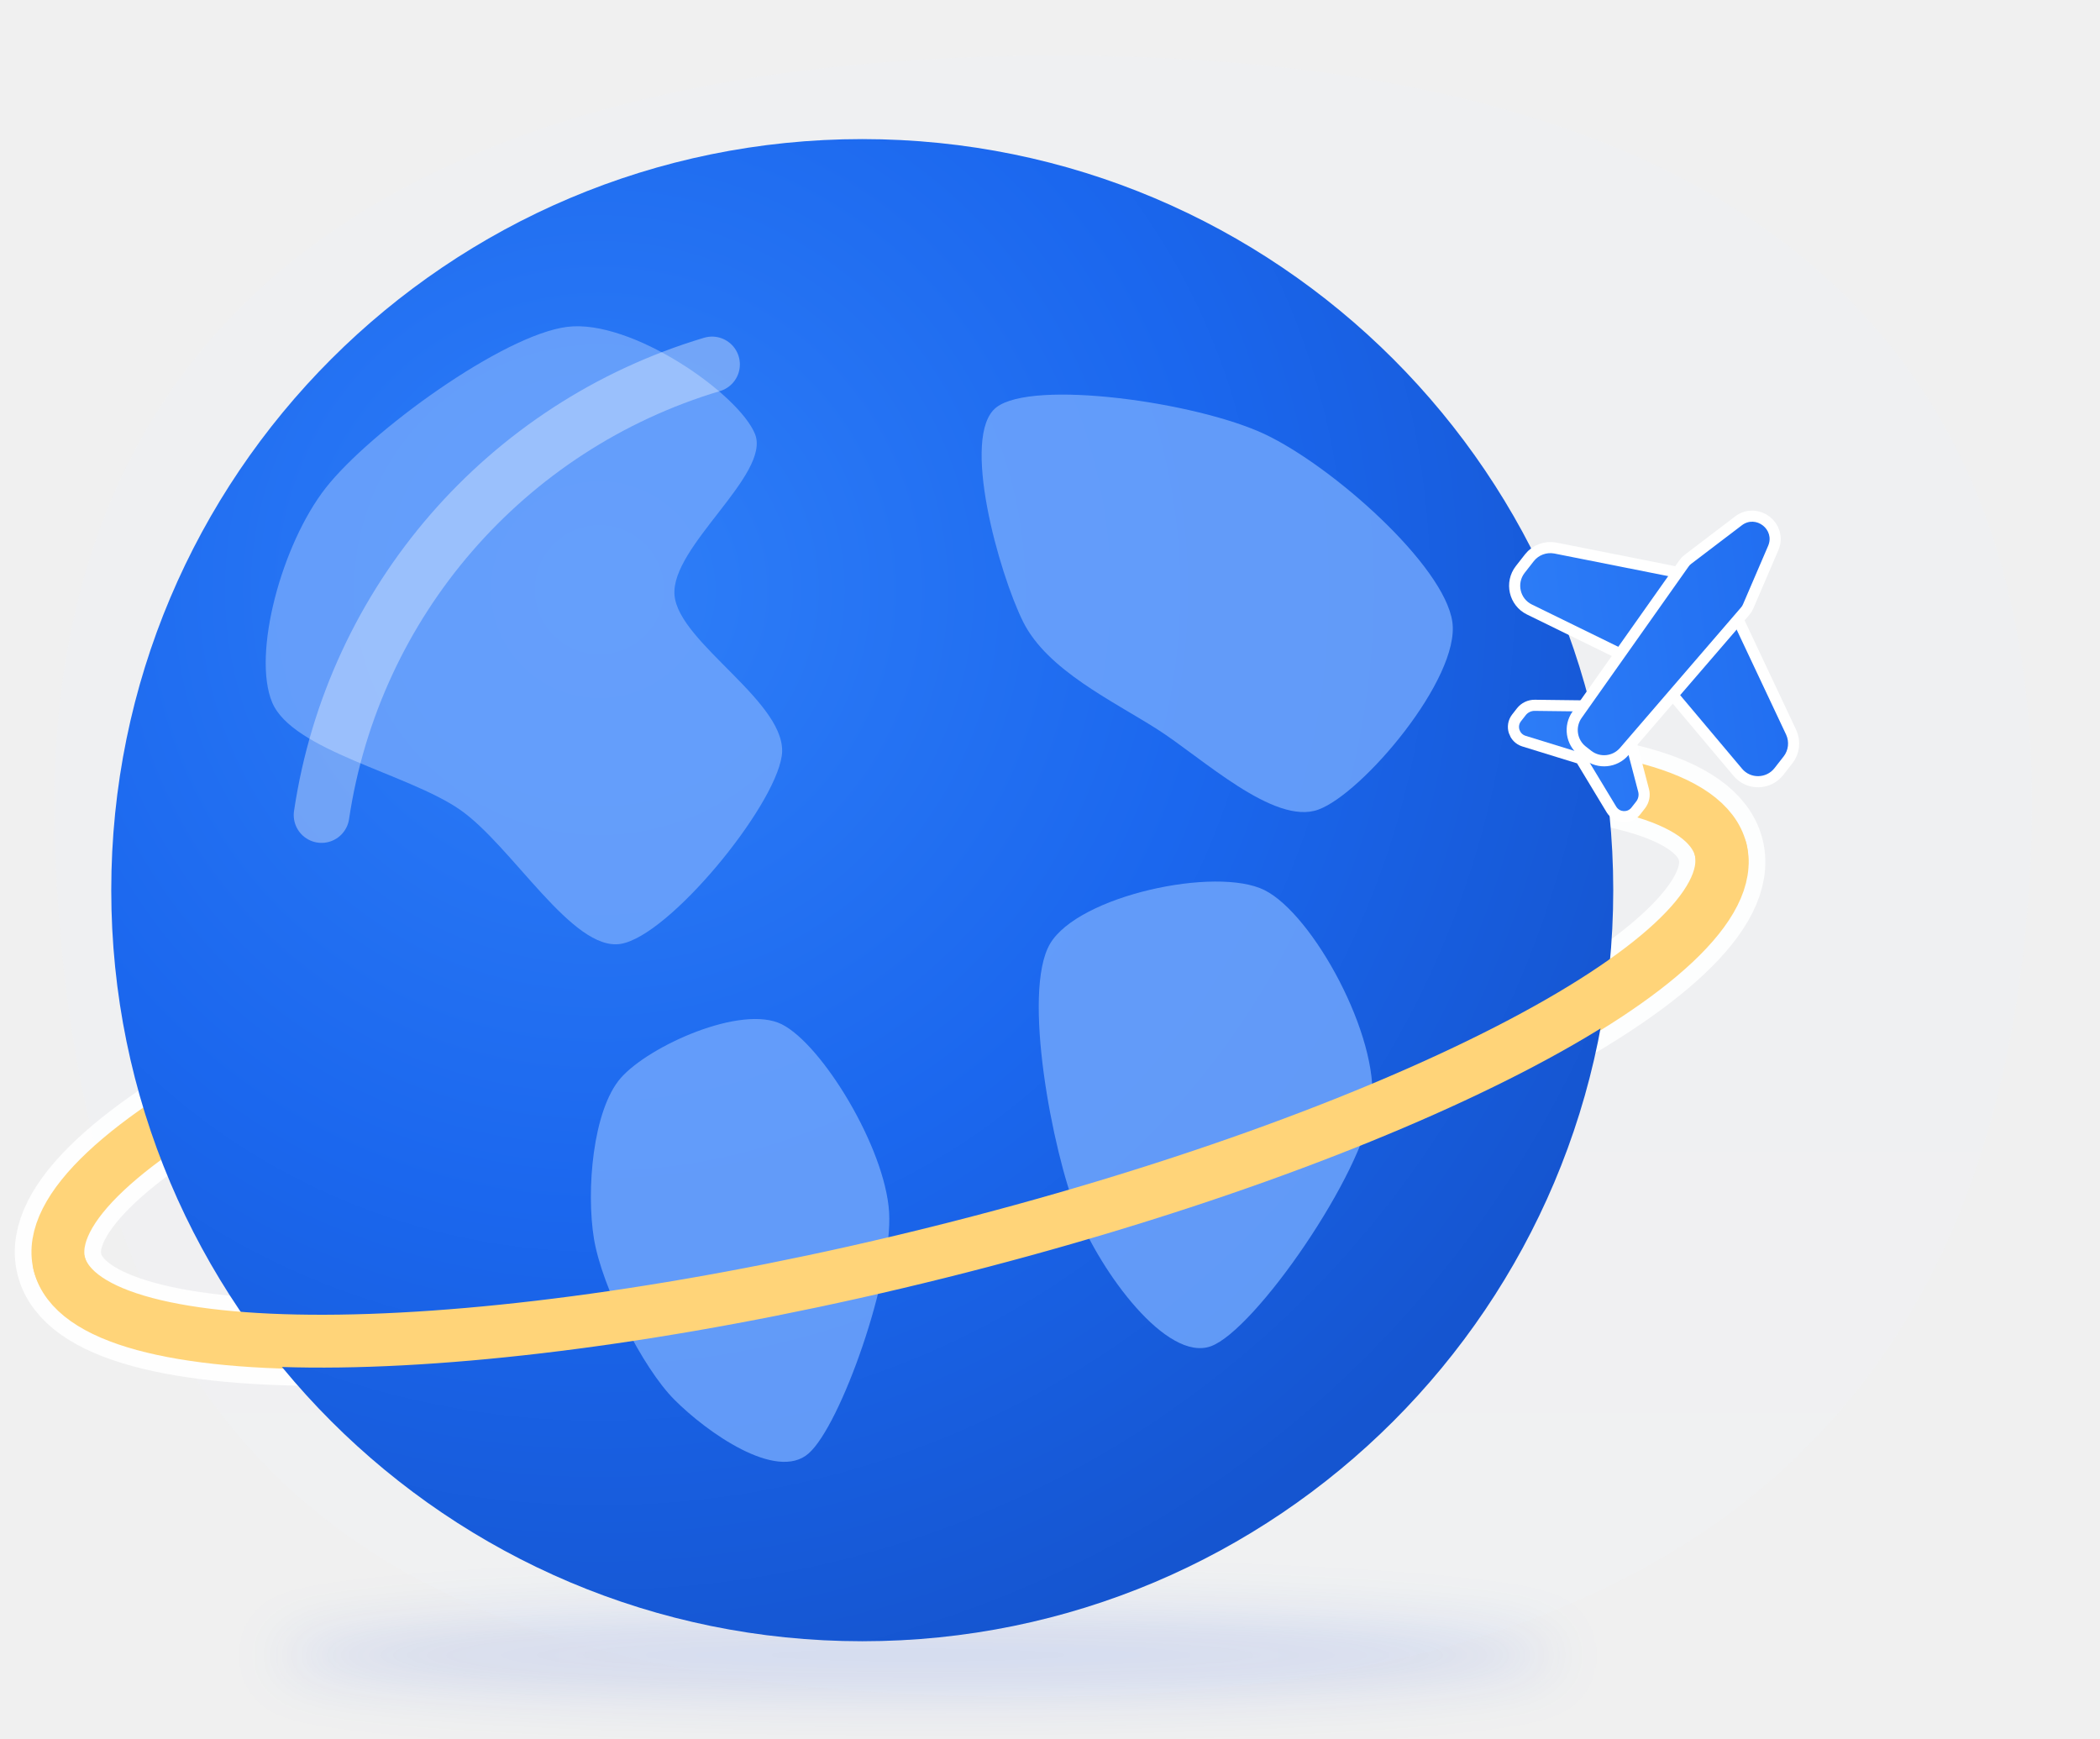
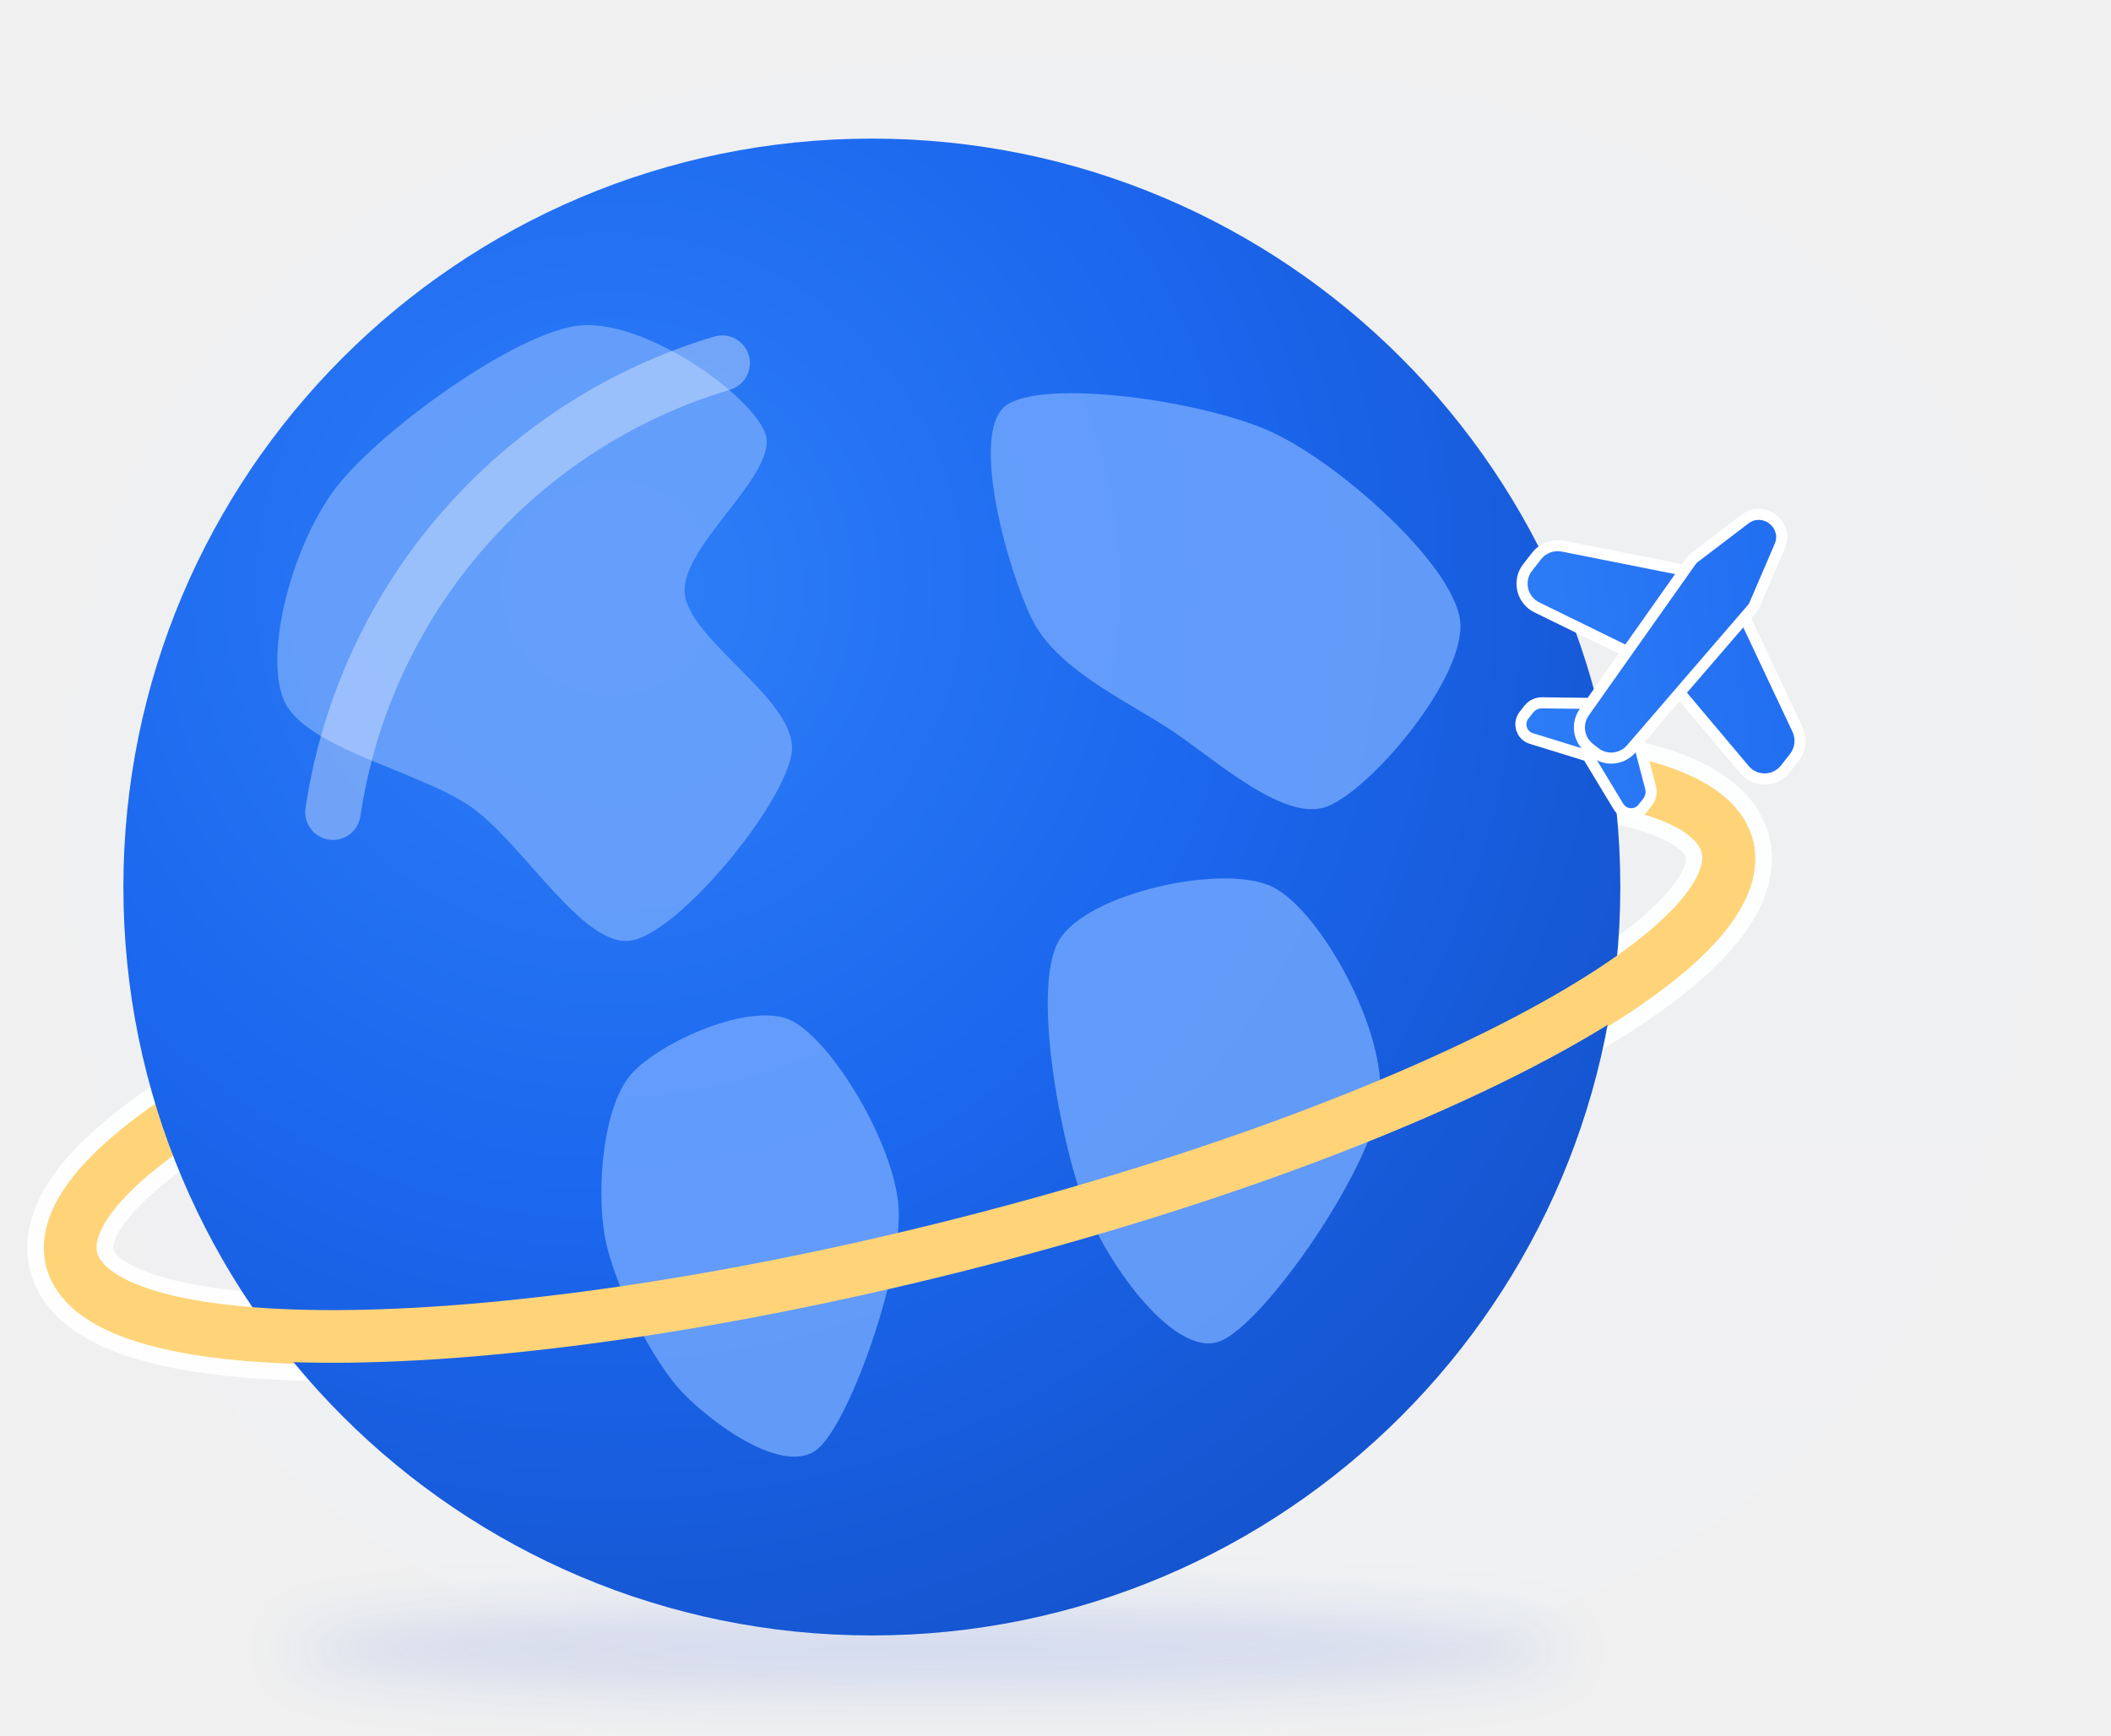
- <svg xmlns="http://www.w3.org/2000/svg" viewBox="0 0 151 125" width="151" height="125">
+ <svg xmlns="http://www.w3.org/2000/svg" viewBox="-0.50 0.00 151.50 125.25" width="152" height="125">
  <defs>
    <filter id="sfuma-ombra" filterUnits="userSpaceOnUse" x="0" y="0" width="151" height="125">
      <feGaussianBlur stdDeviation="2" />
    </filter>
    <filter id="sfuma-alone" filterUnits="userSpaceOnUse" x="0" y="0" width="151" height="125">
      <feGaussianBlur stdDeviation="5" />
    </filter>
    <filter id="sfuma-lieve" filterUnits="userSpaceOnUse" x="0" y="0" width="151" height="125">
      <feGaussianBlur stdDeviation="0.8" />
    </filter>
    <linearGradient id="nuvola-fondo" gradientUnits="userSpaceOnUse" x1="0" y1="0" x2="0" y2="125">
      <stop offset="0" stop-color="#EAF1FE" />
      <stop offset="0.55" stop-color="#EAF1FE" />
      <stop offset="1" stop-color="#F4F7FE" />
    </linearGradient>
    <radialGradient id="globo-luce" gradientUnits="userSpaceOnUse" cx="43.1" cy="42.4" r="81">
      <stop offset="0" stop-color="#2F7FF8" />
      <stop offset="0.55" stop-color="#1B67EE" />
      <stop offset="1" stop-color="#1555D0" />
    </radialGradient>
    <clipPath id="globo-ritaglio">
      <circle cx="62" cy="64" r="54" />
    </clipPath>
    <linearGradient id="aereo-luce" gradientUnits="userSpaceOnUse" x1="-12" y1="-12" x2="12" y2="12">
      <stop offset="0" stop-color="#2F7FF8" />
      <stop offset="1" stop-color="#1B67EE" />
    </linearGradient>
  </defs>
  <g id="nuvola" fill="url(#nuvola-fondo)" opacity="0.14">
    <path d="M4 62 C2 22 30 4 76 4 C122 4 148 22 146 62 C144 104 118 122 74 122 C28 122 6 106 4 62 Z" />
  </g>
  <ellipse id="ombra" cx="66" cy="119" rx="46" ry="3" fill="#1D4ED8" opacity="0.14" filter="url(#sfuma-ombra)" />
  <g id="orbita-dietro" transform="translate(64 76) rotate(-14)">
    <ellipse rx="61.56" ry="14.58" fill="none" stroke="#FFFFFF" stroke-width="6.2" opacity="0.9" />
    <ellipse rx="61.56" ry="14.58" fill="none" stroke="#FFD479" stroke-width="3.8" />
  </g>
  <g id="globo-sopra">
    <g id="globo">
      <circle id="globo-alone" cx="62" cy="64" r="56.4" fill="#FFFFFF" opacity="0" />
      <circle id="globo-disco" cx="62" cy="64" r="54" fill="url(#globo-luce)" />
      <g id="continenti" fill="#6FA5FB" opacity="0.85" clip-path="url(#globo-ritaglio)">
        <path d="M23.43 35.07 C26.61 31.02 36.16 24.08 40.79 23.5 C45.41 22.92 53.13 28.32 54.29 31.21 C55.44 34.11 48.21 39.31 48.5 42.79 C48.79 46.26 56.79 50.6 56.21 54.36 C55.64 58.12 48.11 67.28 44.64 67.86 C41.17 68.44 36.83 60.82 33.07 58.21 C29.31 55.61 21.02 53.97 19.57 50.5 C18.12 47.03 20.25 39.12 23.43 35.07 Z" />
        <path d="M44.64 77.5 C46.67 75.19 53.32 72.2 56.21 73.64 C59.11 75.09 63.64 82.51 63.93 87.14 C64.22 91.77 60.46 102.47 58.14 104.5 C55.83 106.53 50.81 102.96 48.5 100.64 C46.19 98.33 43.29 92.54 42.71 89.07 C42.14 85.6 42.62 79.81 44.64 77.5 Z" />
        <path d="M71.64 29.29 C74.25 27.26 86.01 28.9 90.93 31.21 C95.85 33.53 103.85 40.66 104.43 44.71 C105.01 48.76 97.97 57.06 94.79 58.21 C91.6 59.37 86.4 54.45 83.21 52.43 C80.03 50.4 75.31 48.19 73.57 44.71 C71.84 41.24 69.04 31.31 71.64 29.29 Z" />
        <path d="M75.5 67.86 C77.53 64.39 87.46 62.26 90.93 64 C94.4 65.74 99.22 74.51 98.64 79.43 C98.06 84.35 90.25 95.63 87.07 96.79 C83.89 97.94 79.16 91.48 77.43 87.14 C75.69 82.8 73.47 71.33 75.5 67.86 Z" />
      </g>
      <path id="globo-riflesso" d="M23.12 58.6 A39.96 39.96 0 0 1 51.2 26.2" stroke="#FFFFFF" stroke-opacity="0.35" stroke-width="4" stroke-linecap="round" fill="none" />
    </g>
  </g>
  <path id="orbita-fronte-alone" d="M4.27 90.89 A61.56 14.58 -14 0 0 123.73 61.11" fill="none" stroke="#FFFFFF" stroke-width="6.2" stroke-linecap="round" opacity="0" />
  <path id="orbita-fronte" d="M4.27 90.89 A61.56 14.58 -14 0 0 123.73 61.11" fill="none" stroke="#FFD479" stroke-width="3.8" stroke-linecap="round" />
  <g id="aereo" transform="translate(121.61 44.37) rotate(-52)" fill="url(#aereo-luce)" stroke="#FFFFFF" stroke-width="1.6" stroke-linejoin="round" paint-order="stroke">
    <path id="aereo-ali" d="M2.65 -0.45 L-2.46 -10.58 C-2.72 -11.08 -3.24 -11.4 -3.8 -11.4 L-4.87 -11.4 C-5.82 -11.4 -6.54 -10.52 -6.34 -9.59 L-4.36 -0.21 C-4.33 -0.07 -4.33 0.07 -4.36 0.21 L-6.34 9.59 C-6.54 10.52 -5.82 11.4 -4.87 11.4 L-3.8 11.4 C-3.24 11.4 -2.72 11.08 -2.46 10.58 L2.65 0.45 C2.8 0.17 2.8 -0.17 2.65 -0.45 Z" />
    <path id="aereo-coda" d="M-9.01 -0.48 L-12.24 -4.72 C-12.39 -4.92 -12.63 -5.04 -12.88 -5.04 L-13.44 -5.04 C-13.9 -5.04 -14.22 -4.58 -14.06 -4.14 L-12.59 -0.28 C-12.52 -0.1 -12.52 0.1 -12.59 0.28 L-14.06 4.14 C-14.22 4.58 -13.9 5.04 -13.44 5.04 L-12.88 5.04 C-12.63 5.04 -12.39 4.92 -12.24 4.72 L-9.01 0.48 C-8.79 0.2 -8.79 -0.2 -9.01 -0.48 Z" />
    <path id="aereo-fusoliera" d="M7.44 -1.2 L3.03 -2.36 C2.93 -2.39 2.83 -2.4 2.73 -2.39 L-10.57 -1.75 C-11.37 -1.71 -12 -1.05 -12 -0.25 L-12 0.25 C-12 1.05 -11.37 1.71 -10.57 1.75 L2.73 2.39 C2.83 2.4 2.93 2.39 3.03 2.36 L7.44 1.2 C8.67 0.88 8.67 -0.88 7.44 -1.2 Z" />
  </g>
</svg>
